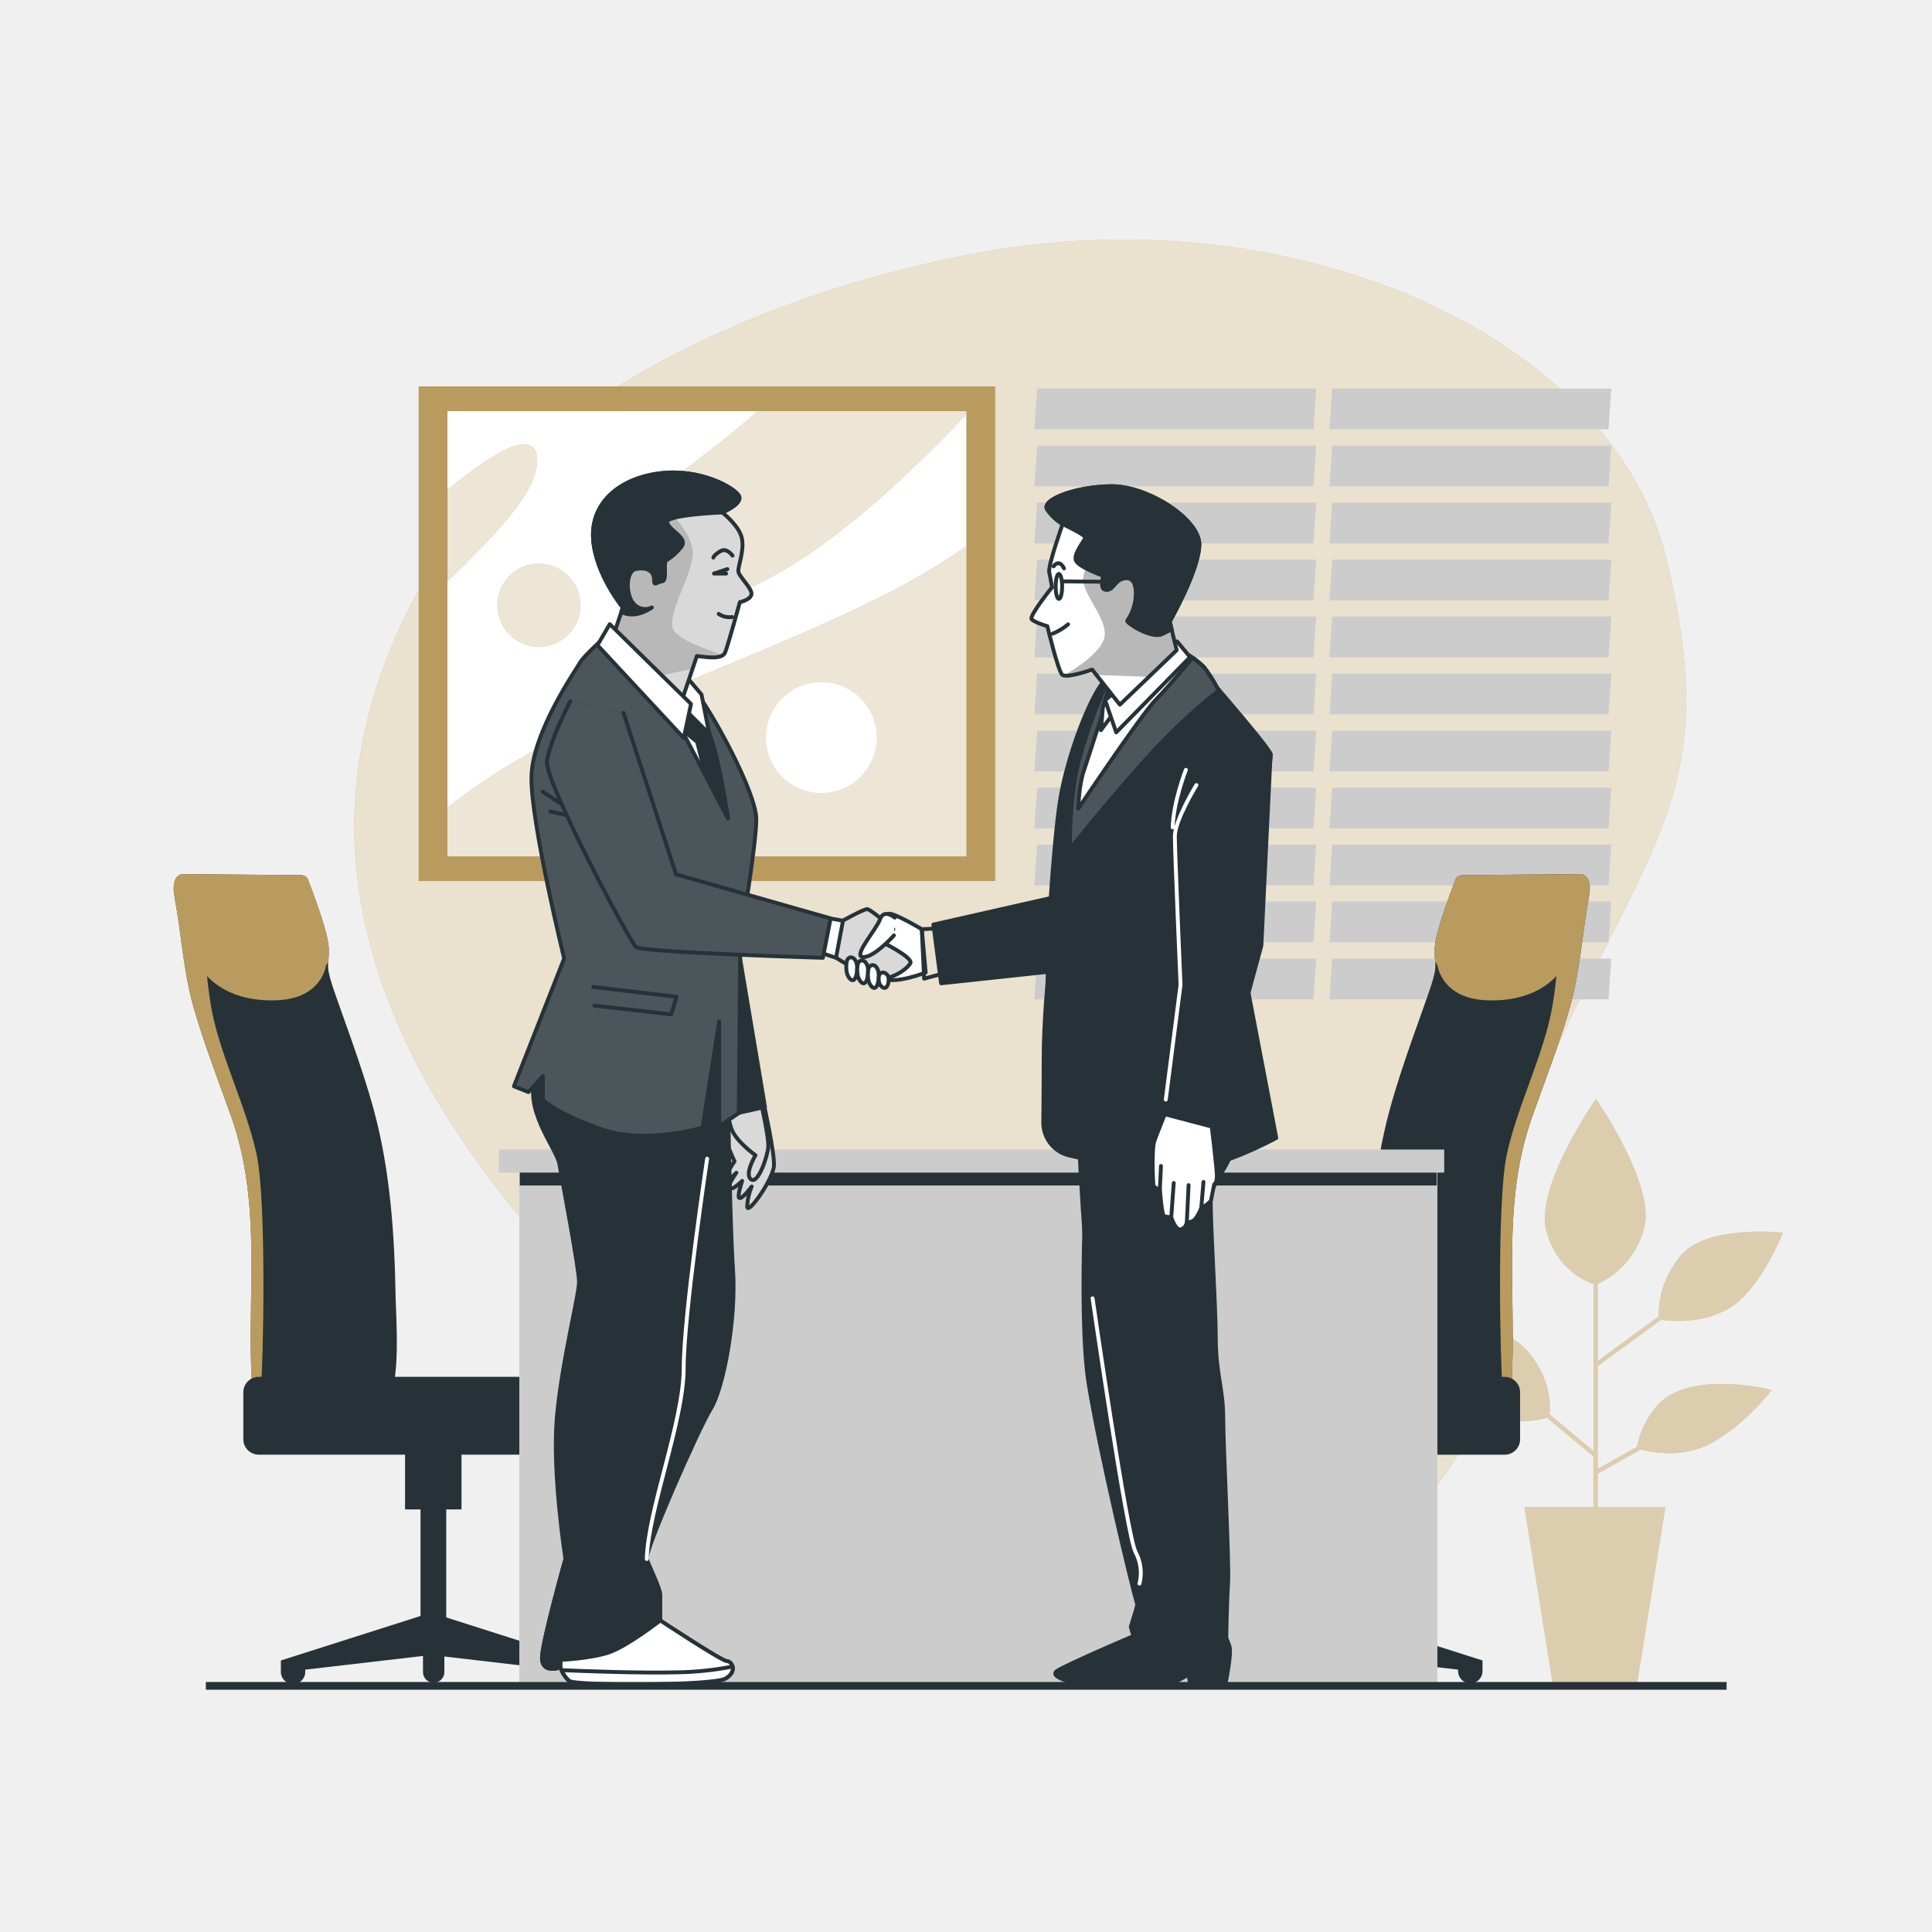
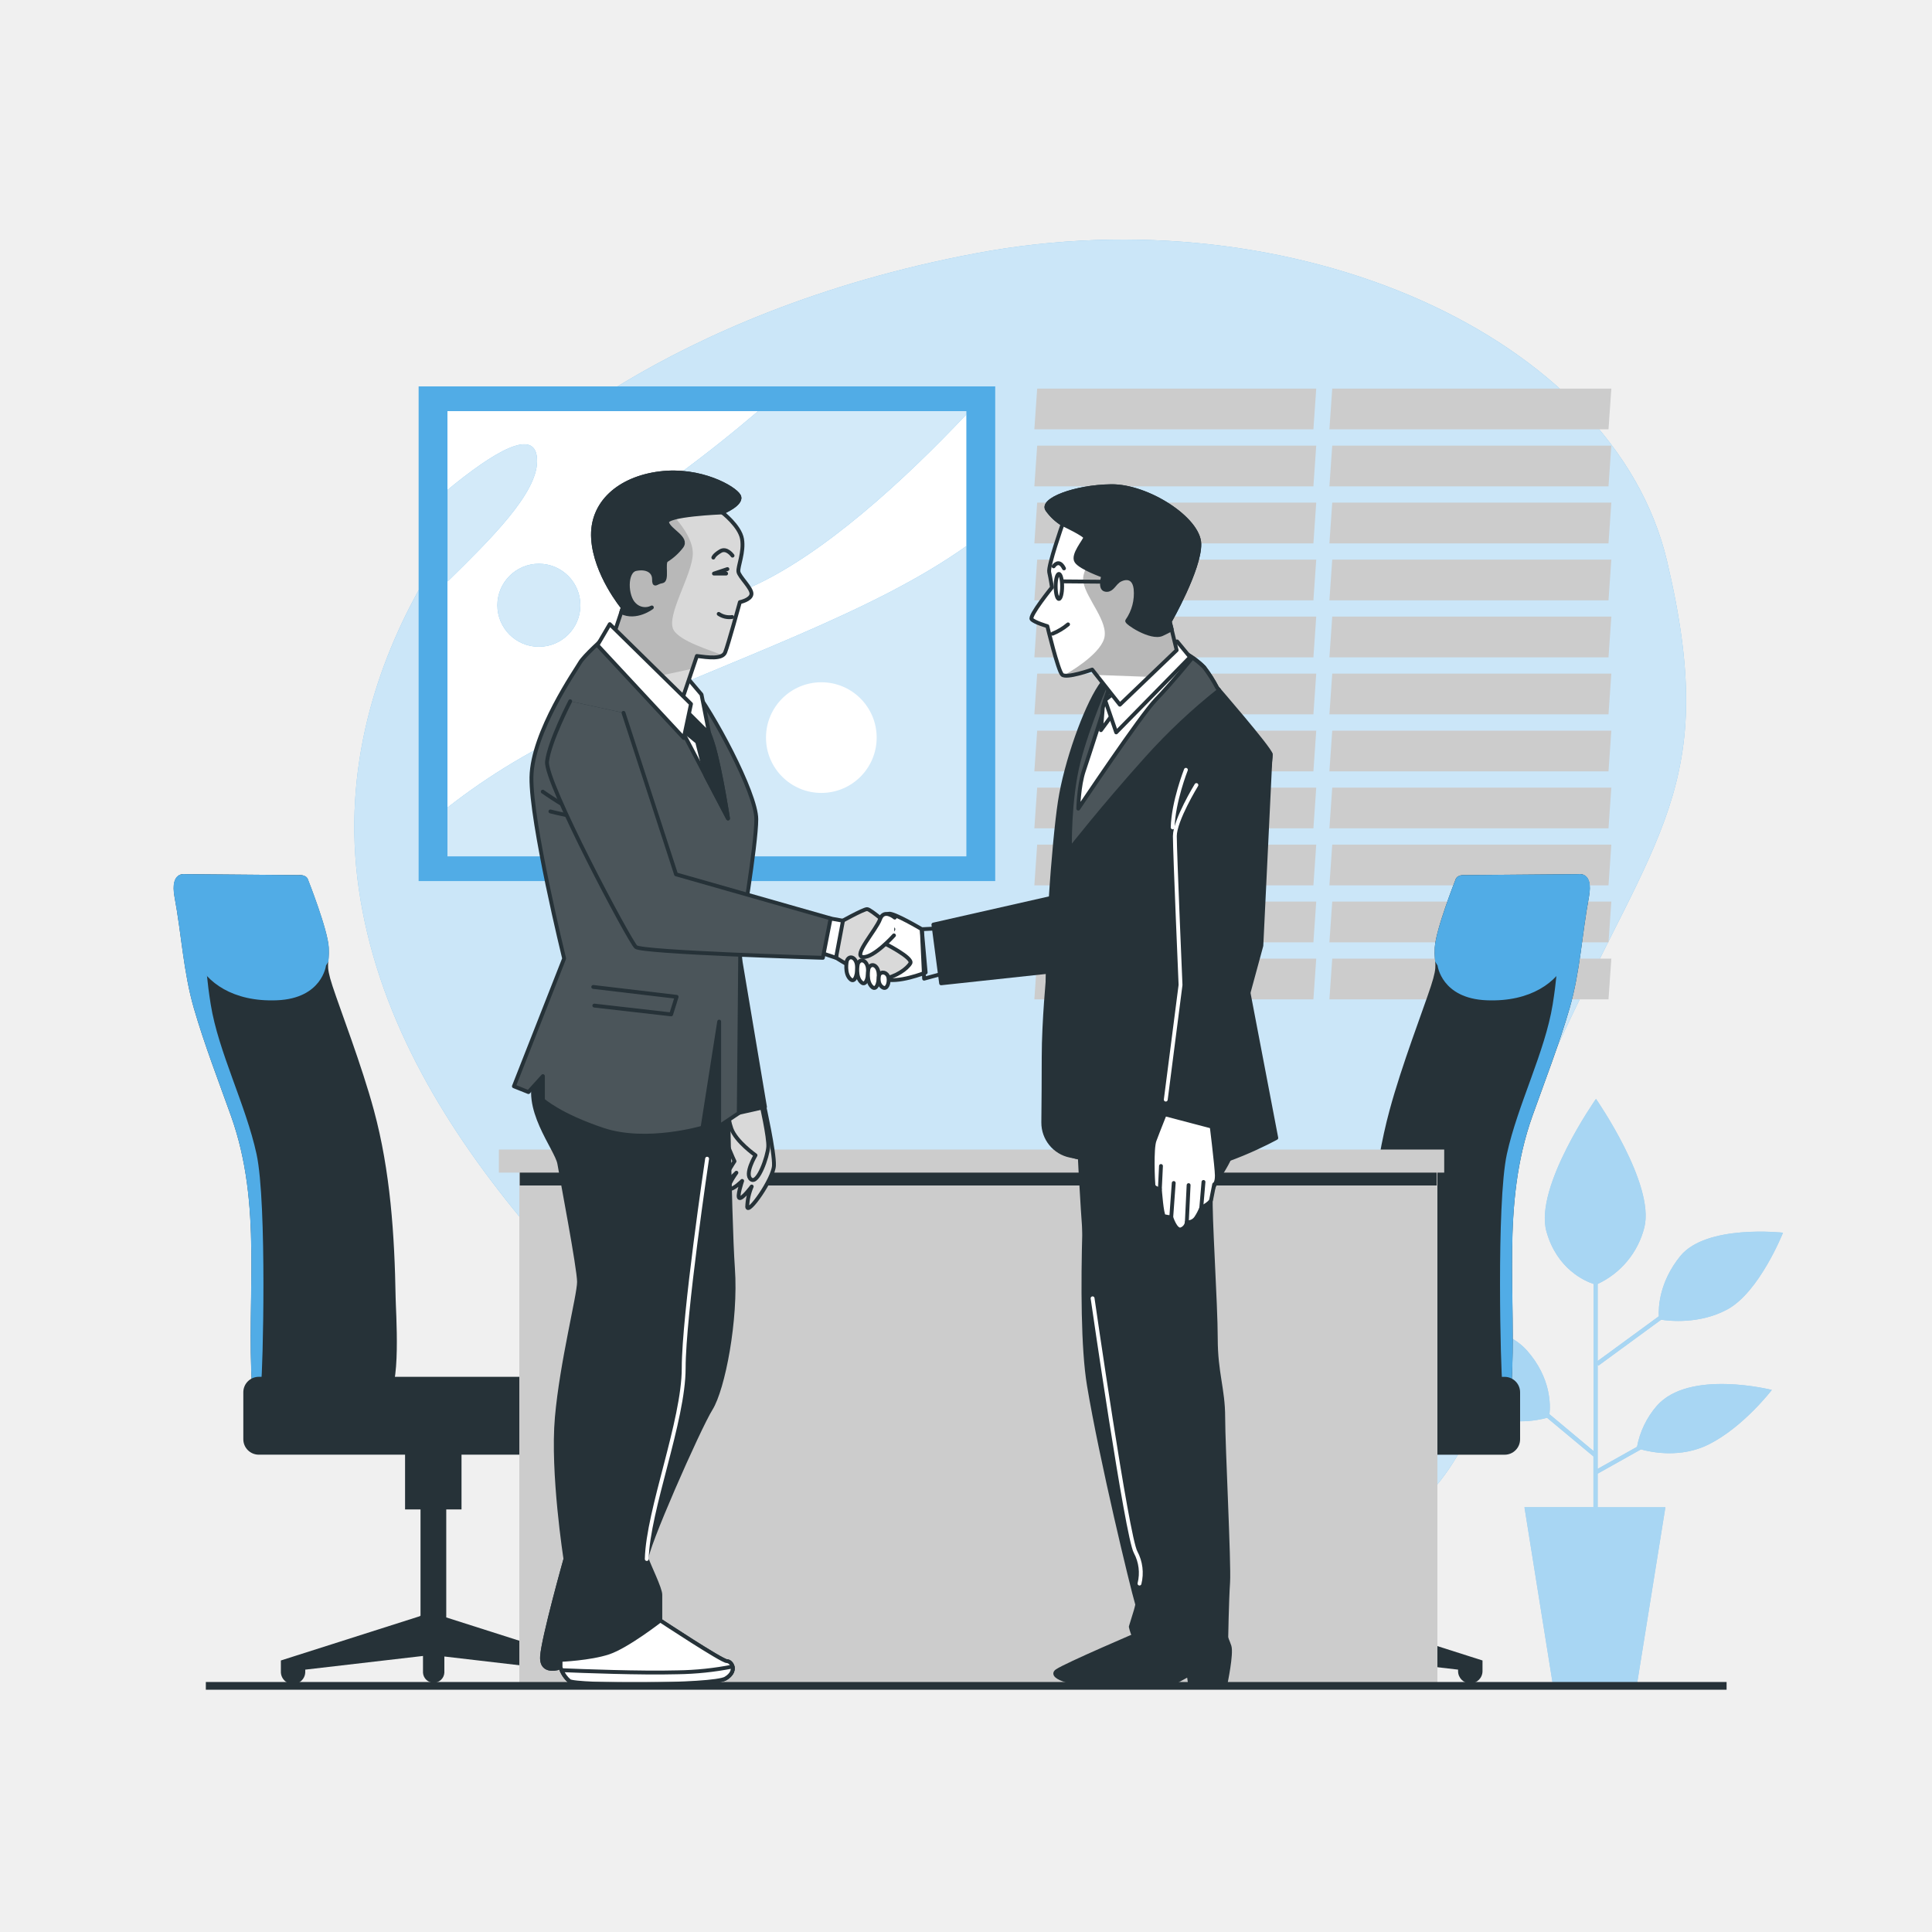
<svg xmlns="http://www.w3.org/2000/svg" viewBox="0 0 500 500">
  <defs>
    <clipPath id="freepik--clip-path--inject-123">
      <rect x="115.8" y="106.4" width="134.29" height="115.22" style="fill:#fff" />
    </clipPath>
    <clipPath id="freepik--clip-path-2--inject-123">
      <path d="M197.66,285.64s2.8,12.51,2.64,16-6.75,12.84-6.92,10.7a14.6,14.6,0,0,1,1.16-5.27s-2.31,3.13-3.13,3,.66-4.45.66-4.45-2.47,2.47-3.3,2,1.81-4.12,1.81-4.12-3,3.13-3.12,2.14,2.63-5.1,2.63-5.1-2.8-5.93-3-8.4a8,8,0,0,1,1.64-4.77Z" style="fill:#fff;stroke:#263238;stroke-linecap:round;stroke-linejoin:round" />
    </clipPath>
    <clipPath id="freepik--clip-path-3--inject-123">
      <path d="M197,285.64s2,8.73,1.82,11.2-2.64,9.71-4.45,8.39,1.15-6.25,1.15-6.25-5.08-3.57-6.25-6.92-.5-4.77-.5-4.77Z" style="fill:#fff;stroke:#263238;stroke-linecap:round;stroke-linejoin:round" />
    </clipPath>
    <clipPath id="freepik--clip-path-4--inject-123">
      <path d="M156.5,164.91s-5.45,4.88-6.39,6.57-12.38,18-12.57,29.66S146,248.06,146,248.06L133,281.13l3.76,1.5,3.75-4.13v6.2s4.32,3.94,15.58,7.69,25.72-.56,25.72-.56l4.31-27.44v27.07l5.07-3.38L191.6,243s4.13-24.21,4.13-31-11.45-28-16.52-34.16-13.52-11.26-16-13.14S156.5,164.91,156.5,164.91Z" style="fill:#263238;stroke:#263238;stroke-linecap:round;stroke-linejoin:round" />
    </clipPath>
    <clipPath id="freepik--clip-path-5--inject-123">
      <path d="M186.91,132.62s4.56,3.5,5.13,6.88-1.13,7.14-.94,8.45,3.56,4.32,3.38,5.82-3,2.06-3,2.06-3.06,11.14-3.81,13-4.51,1.31-7.32.94l-5.07,15L158.56,165.1l2.63-7.89s-7.13-8.63-7.7-17.83,6.76-15.58,17.27-16.89,19.34,3.75,20.46,5.82S186.91,132.62,186.91,132.62Z" style="fill:#fff;stroke:#263238;stroke-linecap:round;stroke-linejoin:round" />
    </clipPath>
    <clipPath id="freepik--clip-path-6--inject-123">
      <path d="M217,238.88s6.4-3.6,7.4-3.6,6.8,5.2,6.8,5.2l-2.4,3.6s7.6,3.8,6.8,5.2-3.8,3.6-7,4-12.2-5.4-12.2-5.4Z" style="fill:#fff;stroke:#263238;stroke-linecap:round;stroke-linejoin:round" />
    </clipPath>
    <clipPath id="freepik--clip-path-7--inject-123">
      <path d="M147.57,181.48s-5.4,10.4-6,15.6,21.4,46.6,23,48,48.39,2.8,48.39,2.8l2-10.2-40-11.4-13.6-41.8" style="fill:#263238;stroke:#263238;stroke-linecap:round;stroke-linejoin:round" />
    </clipPath>
    <clipPath id="freepik--clip-path-8--inject-123">
      <path d="M315,178a37.14,37.14,0,0,0-3.34-5.26,20,20,0,0,0-4.94-3.67c-6.36-2.51-14.68,1.13-19.51,5.73-.64,1.42-5.68,12.92-8.07,22.32-2.55,10-2.23,22.64-2.23,22.64s8.45-10.84,19.92-23.59a152.09,152.09,0,0,1,18.7-17.57Z" style="fill:#263238;stroke:#263238;stroke-linecap:round;stroke-linejoin:round" />
    </clipPath>
    <clipPath id="freepik--clip-path-9--inject-123">
      <path d="M275,135.63s-3.83,10.88-3.47,12.44.72,3.94.72,3.94-6,7.41-5.26,8.25,4.06,1.79,4.06,1.79,2.75,11.48,3.83,12.55,7.77-1.31,7.77-1.31l7.17,9.08,14.7-14.1-1.79-7.41s7.77-13.63,7.65-20.09S297,125.71,287.55,125.83s-18.29,3.59-16.5,6.1A13.54,13.54,0,0,0,275,135.63Z" style="fill:#fff;stroke:#263238;stroke-linecap:round;stroke-linejoin:round" />
    </clipPath>
  </defs>
  <g id="freepik--background-simple--inject-123">
-     <path d="M131.92,120.89s-48.27,45.74-39.06,109.2S158.55,342.56,203,383.34s107.55,46.38,153.07,15.17S377,327.83,402.72,271.56s42.49-68.19,28.69-126.42S335,50.12,252.77,65.51,131.92,120.89,131.92,120.89Z" style="fill:#B99B5F" />
+     <path d="M131.92,120.89s-48.27,45.74-39.06,109.2S158.55,342.56,203,383.34s107.55,46.38,153.07,15.17S377,327.83,402.72,271.56s42.49-68.19,28.69-126.42S335,50.12,252.77,65.51,131.92,120.89,131.92,120.89Z" style="fill:#51ace6" />
    <path d="M131.92,120.89s-48.27,45.74-39.06,109.2S158.55,342.56,203,383.34s107.55,46.38,153.07,15.17S377,327.83,402.72,271.56s42.49-68.19,28.69-126.42S335,50.12,252.77,65.51,131.92,120.89,131.92,120.89Z" style="fill:#fff;opacity:0.7" />
  </g>
  <g id="freepik--Window--inject-123">
    <polygon points="339.91 111.11 267.69 111.11 268.42 100.58 340.64 100.58 339.91 111.11" style="fill:#ccc" />
    <polygon points="339.91 125.86 267.69 125.86 268.42 115.33 340.64 115.33 339.91 125.86" style="fill:#ccc" />
    <polygon points="339.91 140.62 267.69 140.62 268.42 130.08 340.64 130.08 339.91 140.62" style="fill:#ccc" />
    <polygon points="339.91 155.37 267.69 155.37 268.42 144.83 340.64 144.83 339.91 155.37" style="fill:#ccc" />
    <polygon points="339.91 170.12 267.69 170.12 268.42 159.58 340.64 159.58 339.91 170.12" style="fill:#ccc" />
    <polygon points="339.91 184.87 267.69 184.87 268.42 174.34 340.64 174.34 339.91 184.87" style="fill:#ccc" />
    <polygon points="339.91 199.62 267.69 199.62 268.42 189.09 340.64 189.09 339.91 199.62" style="fill:#ccc" />
    <polygon points="339.91 214.38 267.69 214.38 268.42 203.84 340.64 203.84 339.91 214.38" style="fill:#ccc" />
    <polygon points="339.91 229.13 267.69 229.13 268.42 218.59 340.64 218.59 339.91 229.13" style="fill:#ccc" />
    <polygon points="339.91 243.88 267.69 243.88 268.42 233.34 340.64 233.34 339.91 243.88" style="fill:#ccc" />
    <polygon points="339.91 258.63 267.69 258.63 268.42 248.09 340.64 248.09 339.91 258.63" style="fill:#ccc" />
    <polygon points="416.28 111.11 344.05 111.11 344.78 100.58 417.01 100.58 416.28 111.11" style="fill:#ccc" />
    <polygon points="416.28 125.86 344.05 125.86 344.78 115.33 417.01 115.33 416.28 125.86" style="fill:#ccc" />
    <polygon points="416.28 140.62 344.05 140.62 344.78 130.08 417.01 130.08 416.28 140.62" style="fill:#ccc" />
    <polygon points="416.28 155.37 344.05 155.37 344.78 144.83 417.01 144.83 416.28 155.37" style="fill:#ccc" />
    <polygon points="416.28 170.12 344.05 170.12 344.78 159.58 417.01 159.58 416.28 170.12" style="fill:#ccc" />
    <polygon points="416.28 184.87 344.05 184.87 344.78 174.34 417.01 174.34 416.28 184.87" style="fill:#ccc" />
    <polygon points="416.28 199.62 344.05 199.62 344.78 189.09 417.01 189.09 416.28 199.62" style="fill:#ccc" />
    <polygon points="416.28 214.38 344.05 214.38 344.78 203.84 417.01 203.84 416.28 214.38" style="fill:#ccc" />
    <polygon points="416.28 229.13 344.05 229.13 344.78 218.59 417.01 218.59 416.28 229.13" style="fill:#ccc" />
    <polygon points="416.28 243.88 344.05 243.88 344.78 233.34 417.01 233.34 416.28 243.88" style="fill:#ccc" />
    <polygon points="416.28 258.63 344.05 258.63 344.78 248.09 417.01 248.09 416.28 258.63" style="fill:#ccc" />
  </g>
  <g id="freepik--Picture--inject-123">
-     <rect x="108.34" y="100" width="149.22" height="128.02" style="fill:#B99B5F" />
+     <rect x="108.34" y="100" width="149.22" height="128.02" style="fill:#51ace6" />
    <rect x="115.8" y="106.4" width="134.29" height="115.22" style="fill:#fff" />
    <g style="clip-path:url(#freepik--clip-path--inject-123)">
-       <path d="M250.09,141.33c-24.15,17.18-58.74,28.58-98.87,46.49A165.3,165.3,0,0,0,115.8,209v12.63H250.09Z" style="fill:#B99B5F" />
-       <path d="M250.09,106.4H196.2c-6,5.13-13.09,10.86-21.47,17-30.67,22.49-17.38,45,19.43,28.62,18.89-8.39,39.92-27.82,55.93-44.75Z" style="fill:#B99B5F" />
-       <path d="M139,119.32c0-9.39-11.69-2-23.15,7.44v23.71C127,139.53,139,127.72,139,119.32Z" style="fill:#B99B5F" />
-       <path d="M150.2,156.64a10.74,10.74,0,1,1-10.74-10.74A10.74,10.74,0,0,1,150.2,156.64Z" style="fill:#B99B5F" />
+       <path d="M250.09,141.33c-24.15,17.18-58.74,28.58-98.87,46.49A165.3,165.3,0,0,0,115.8,209v12.63H250.09Z" style="fill:#51ace6" />
+       <path d="M250.09,106.4H196.2c-6,5.13-13.09,10.86-21.47,17-30.67,22.49-17.38,45,19.43,28.62,18.89-8.39,39.92-27.82,55.93-44.75Z" style="fill:#51ace6" />
+       <path d="M139,119.32c0-9.39-11.69-2-23.15,7.44v23.71C127,139.53,139,127.72,139,119.32Z" style="fill:#51ace6" />
+       <path d="M150.2,156.64a10.74,10.74,0,1,1-10.74-10.74A10.74,10.74,0,0,1,150.2,156.64Z" style="fill:#51ace6" />
      <path d="M250.09,141.33c-24.15,17.18-58.74,28.58-98.87,46.49A165.3,165.3,0,0,0,115.8,209v12.63H250.09Z" style="fill:#fff;opacity:0.75" />
      <path d="M250.09,106.4H196.2c-6,5.13-13.09,10.86-21.47,17-30.67,22.49-17.38,45,19.43,28.62,18.89-8.39,39.92-27.82,55.93-44.75Z" style="fill:#fff;opacity:0.75" />
      <g style="opacity:0.75">
        <path d="M139,119.32c0-9.39-11.69-2-23.15,7.44v23.71C127,139.53,139,127.72,139,119.32Z" style="fill:#fff" />
      </g>
      <path d="M150.2,156.64a10.74,10.74,0,1,1-10.74-10.74A10.74,10.74,0,0,1,150.2,156.64Z" style="fill:#fff;opacity:0.75" />
    </g>
    <path d="M226.88,190.89a14.32,14.32,0,1,1-14.31-14.32A14.31,14.31,0,0,1,226.88,190.89Z" style="fill:#fff" />
  </g>
  <g id="freepik--Plants--inject-123">
-     <path d="M428.74,363.88a22.52,22.52,0,0,0-5.08,10.56l-10.19,5.71v-27l.2.27,16.23-11.88c2.05.32,9.93,1.22,17.11-2.65,8.34-4.49,14.43-19.87,14.43-19.87s-19.88-2.25-26.61,6.09c-5.46,6.76-5.65,13.31-5.52,15.54l-15.84,11.59V332.29a22.06,22.06,0,0,0,12.07-14.57c2.88-11.22-12.5-33.33-12.5-33.33s-16,22.76-12.83,34.3c2.72,9.77,10,12.87,12.19,13.59v43.25L401,366c.26-2.28.47-9.41-5.88-16.55-7.7-8.66-28.21-8-28.21-8s8.65,17.31,16,23.08c6.44,5,15.33,3,17.47,2.39l12,10v13.15H394.53l7.29,45.56h21.87L431,390.08H413.47v-8.7l11.2-6.28c2.72.76,10.33,2.32,17.53-1.28,9-4.49,16.35-14.11,16.35-14.11S437.08,354.26,428.74,363.88Z" style="fill:#B99B5F" />
+     <path d="M428.74,363.88a22.52,22.52,0,0,0-5.08,10.56l-10.19,5.71v-27l.2.27,16.23-11.88c2.05.32,9.93,1.22,17.11-2.65,8.34-4.49,14.43-19.87,14.43-19.87s-19.88-2.25-26.61,6.09c-5.46,6.76-5.65,13.31-5.52,15.54l-15.84,11.59V332.29a22.06,22.06,0,0,0,12.07-14.57c2.88-11.22-12.5-33.33-12.5-33.33s-16,22.76-12.83,34.3c2.72,9.77,10,12.87,12.19,13.59v43.25L401,366c.26-2.28.47-9.41-5.88-16.55-7.7-8.66-28.21-8-28.21-8s8.65,17.31,16,23.08c6.44,5,15.33,3,17.47,2.39l12,10v13.15H394.53l7.29,45.56h21.87L431,390.08H413.47v-8.7l11.2-6.28c2.72.76,10.33,2.32,17.53-1.28,9-4.49,16.35-14.11,16.35-14.11S437.08,354.26,428.74,363.88Z" style="fill:#51ace6" />
    <path d="M428.74,363.88a22.52,22.52,0,0,0-5.08,10.56l-10.19,5.71v-27l.2.27,16.23-11.88c2.05.32,9.93,1.22,17.11-2.65,8.34-4.49,14.43-19.87,14.43-19.87s-19.88-2.25-26.61,6.09c-5.46,6.76-5.65,13.31-5.52,15.54l-15.84,11.59V332.29a22.06,22.06,0,0,0,12.07-14.57c2.88-11.22-12.5-33.33-12.5-33.33s-16,22.76-12.83,34.3c2.72,9.77,10,12.87,12.19,13.59v43.25L401,366c.26-2.28.47-9.41-5.88-16.55-7.7-8.66-28.21-8-28.21-8s8.65,17.31,16,23.08c6.44,5,15.33,3,17.47,2.39l12,10v13.15H394.53l7.29,45.56h21.87L431,390.08H413.47v-8.7l11.2-6.28c2.72.76,10.33,2.32,17.53-1.28,9-4.49,16.35-14.11,16.35-14.11S437.08,354.26,428.74,363.88Z" style="fill:#fff;opacity:0.5" />
  </g>
  <g id="freepik--Desk--inject-123">
    <path d="M408.53,226.23l-29.43.25s-2-.25-2.43,1.21c0,0-5.11,12.9-5.35,17.52s1,3.89-1,10-7.54,20.43-10.7,32.11c-4.25,15.69-5.36,32.35-5.63,48.55,0,2.6-1.6,25,2.45,25,3.36,0,34.33,4.11,34.7-1.86,1.49-23.8-2.81-47.05,5.45-70.19,3.21-9,6.89-18.48,9.62-27.88s3.2-19.18,5-28.8C412.42,225.5,408.53,226.23,408.53,226.23Z" style="fill:#263238" />
-     <path d="M411.42,229.15c-.29-3.4-2.89-2.92-2.89-2.92l-29.43.25s-2-.25-2.43,1.21c0,0-5.11,12.9-5.35,17.52a21.2,21.2,0,0,0,.1,3.66l.62,1s1,8.51,12.65,9,18.25-4.87,20.68-10,3.41-13.38,5.35-18.25A16.16,16.16,0,0,1,411.42,229.15Z" style="fill:#B99B5F" />
-     <path d="M404.59,238.65c-2,7.11-.79,9.08-2.76,21.32s-9.08,26-11.85,38.69-1.57,57.24-1.18,59.22a17.12,17.12,0,0,1,.17,3.17c1.33-.5,2.13-1.18,2.19-2.11,1.49-23.8-2.81-47.05,5.45-70.19,3.21-9,6.89-18.48,9.62-27.88s3.2-19.18,5-28.8c.75-4-.43-5.31-1.46-5.7l0,0A53,53,0,0,0,404.59,238.65Z" style="fill:#B99B5F" />
+     <path d="M411.42,229.15c-.29-3.4-2.89-2.92-2.89-2.92l-29.43.25s-2-.25-2.43,1.21c0,0-5.11,12.9-5.35,17.52a21.2,21.2,0,0,0,.1,3.66l.62,1s1,8.51,12.65,9,18.25-4.87,20.68-10,3.41-13.38,5.35-18.25A16.16,16.16,0,0,1,411.42,229.15Z" style="fill:#51ace6" />
+     <path d="M404.59,238.65c-2,7.11-.79,9.08-2.76,21.32s-9.08,26-11.85,38.69-1.57,57.24-1.18,59.22a17.12,17.12,0,0,1,.17,3.17c1.33-.5,2.13-1.18,2.19-2.11,1.49-23.8-2.81-47.05,5.45-70.19,3.21-9,6.89-18.48,9.62-27.88s3.2-19.18,5-28.8c.75-4-.43-5.31-1.46-5.7l0,0A53,53,0,0,0,404.59,238.65Z" style="fill:#51ace6" />
    <path d="M347.74,418.28l-.2-.16V390.64h3.95V373.27h-14.6v17.37h3.94v27.95l-34.94,11.14v2.76a3.16,3.16,0,1,0,6.32,0v-.39l29.22-3.4v4.19a2.76,2.76,0,0,0,5.52,0v-4.33l30.4,3.54v.39a3.16,3.16,0,1,0,6.32,0v-2.76Z" style="fill:#263238" />
    <rect x="298.63" y="356.33" width="94.77" height="20.15" rx="4" style="fill:#263238" />
    <path d="M47.84,226.23l29.43.25s2-.25,2.44,1.21c0,0,5.11,12.9,5.35,17.52s-1,3.89,1,10,7.54,20.43,10.7,32.11c4.26,15.69,5.36,32.35,5.63,48.55,0,2.6,1.6,25-2.45,25-3.35,0-34.32,4.11-34.7-1.86-1.48-23.8,2.81-47.05-5.45-70.19-3.21-9-6.89-18.48-9.61-27.88s-3.2-19.18-5-28.8C44,225.5,47.84,226.23,47.84,226.23Z" style="fill:#263238" />
-     <path d="M45,229.15c.29-3.4,2.88-2.92,2.88-2.92l29.43.25s2-.25,2.44,1.21c0,0,5.11,12.9,5.35,17.52a22,22,0,0,1-.11,3.66l-.62,1s-1,8.51-12.65,9S53.44,254,51,248.86s-3.4-13.38-5.35-18.25A13.74,13.74,0,0,0,45,229.15Z" style="fill:#B99B5F" />
-     <path d="M51.78,238.65c2,7.11.79,9.08,2.76,21.32s9.09,26,11.85,38.69S68,355.9,67.57,357.88a18,18,0,0,0-.17,3.17c-1.32-.5-2.13-1.18-2.19-2.11-1.48-23.8,2.81-47.05-5.45-70.19-3.21-9-6.89-18.48-9.61-27.88s-3.2-19.18-5-28.8c-.74-4,.44-5.31,1.46-5.7l0,0A52.5,52.5,0,0,1,51.78,238.65Z" style="fill:#B99B5F" />
+     <path d="M45,229.15c.29-3.4,2.88-2.92,2.88-2.92l29.43.25s2-.25,2.44,1.21c0,0,5.11,12.9,5.35,17.52a22,22,0,0,1-.11,3.66l-.62,1s-1,8.51-12.65,9S53.44,254,51,248.86s-3.4-13.38-5.35-18.25A13.74,13.74,0,0,0,45,229.15Z" style="fill:#51ace6" />
+     <path d="M51.78,238.65c2,7.11.79,9.08,2.76,21.32s9.09,26,11.85,38.69S68,355.9,67.57,357.88a18,18,0,0,0-.17,3.17c-1.32-.5-2.13-1.18-2.19-2.11-1.48-23.8,2.81-47.05-5.45-70.19-3.21-9-6.89-18.48-9.61-27.88s-3.2-19.18-5-28.8c-.74-4,.44-5.31,1.46-5.7l0,0A52.5,52.5,0,0,1,51.78,238.65Z" style="fill:#51ace6" />
    <path d="M108.63,418.28l.2-.16V390.64h-4V373.27h14.61v17.37h-3.95v27.95l34.94,11.14v2.76a3.16,3.16,0,0,1-6.32,0v-.39L115,428.7v4.19a2.77,2.77,0,0,1-5.53,0v-4.33L79,432.1v.39a3.16,3.16,0,1,1-6.31,0v-2.76Z" style="fill:#263238" />
    <rect x="62.98" y="356.33" width="94.77" height="20.15" rx="4" transform="translate(220.72 732.8) rotate(180)" style="fill:#263238" />
    <rect x="134.4" y="299.74" width="237.6" height="136.56" style="fill:#ccc" />
    <rect x="134.52" y="303.02" width="237.3" height="3.78" style="fill:#263238" />
    <rect x="129.11" y="297.5" width="244.65" height="5.97" style="fill:#ccc" />
  </g>
  <g id="freepik--Characters--inject-123">
    <path d="M197.66,285.64s2.8,12.51,2.64,16-6.75,12.84-6.92,10.7a14.6,14.6,0,0,1,1.16-5.27s-2.31,3.13-3.13,3,.66-4.45.66-4.45-2.47,2.47-3.3,2,1.81-4.12,1.81-4.12-3,3.13-3.12,2.14,2.63-5.1,2.63-5.1-2.8-5.93-3-8.4a8,8,0,0,1,1.64-4.77Z" style="fill:#fff" />
    <g style="clip-path:url(#freepik--clip-path-2--inject-123)">
      <path d="M197.66,285.64s2.8,12.51,2.64,16-6.75,12.84-6.92,10.7a14.6,14.6,0,0,1,1.16-5.27s-2.31,3.13-3.13,3,.66-4.45.66-4.45-2.47,2.47-3.3,2,1.81-4.12,1.81-4.12-3,3.13-3.12,2.14,2.63-5.1,2.63-5.1-2.8-5.93-3-8.4a8,8,0,0,1,1.64-4.77Z" style="fill:#d9d9d9" />
    </g>
    <path d="M197.66,285.64s2.8,12.51,2.64,16-6.75,12.84-6.92,10.7a14.6,14.6,0,0,1,1.16-5.27s-2.31,3.13-3.13,3,.66-4.45.66-4.45-2.47,2.47-3.3,2,1.81-4.12,1.81-4.12-3,3.13-3.12,2.14,2.63-5.1,2.63-5.1-2.8-5.93-3-8.4a8,8,0,0,1,1.64-4.77Z" style="fill:none;stroke:#263238;stroke-linecap:round;stroke-linejoin:round" />
    <path d="M197,285.64s2,8.73,1.82,11.2-2.64,9.71-4.45,8.39,1.15-6.25,1.15-6.25-5.08-3.57-6.25-6.92-.5-4.77-.5-4.77Z" style="fill:#fff" />
    <g style="clip-path:url(#freepik--clip-path-3--inject-123)">
      <path d="M197,285.64s2,8.73,1.82,11.2-2.64,9.71-4.45,8.39,1.15-6.25,1.15-6.25-5.08-3.57-6.25-6.92-.5-4.77-.5-4.77Z" style="fill:#d9d9d9" />
    </g>
    <path d="M197,285.64s2,8.73,1.82,11.2-2.64,9.71-4.45,8.39,1.15-6.25,1.15-6.25-5.08-3.57-6.25-6.92-.5-4.77-.5-4.77Z" style="fill:none;stroke:#263238;stroke-linecap:round;stroke-linejoin:round" />
    <polygon points="190.97 244.73 197.98 286.48 188.1 288.71 178.22 256.52 190.97 244.73" style="fill:#263238;stroke:#263238;stroke-linecap:round;stroke-linejoin:round" />
    <path d="M188.1,265.13s.64,49.72,1.59,63.11-2.55,31.24-5.73,36.34-17.22,37-16.58,38.89,3.51,7.65,3.51,9.24v6.69s15.93,10.52,17.21,10.52,2.87,2.55-.32,4.47-38.89,1.91-40.48.63a7.72,7.72,0,0,1-2.23-3.5s-5.1,1.91-4.78-2.87,6.05-25.18,6.05-25.18-3.5-22.32-2.23-36.66,5.74-31.56,5.74-35.06-4.46-26.78-5.1-30.6-9.88-14.67-5.74-23.27,7.33-22.32,8.61-23.27,18.49-1.6,25.5,0S187.78,256.2,188.1,265.13Z" style="fill:#263238;stroke:#263238;stroke-linecap:round;stroke-linejoin:round" />
    <path d="M156.5,164.91s-5.45,4.88-6.39,6.57-12.38,18-12.57,29.66S146,248.06,146,248.06L133,281.13l3.76,1.5,3.75-4.13v6.2s4.32,3.94,15.58,7.69,25.72-.56,25.72-.56l4.31-27.44v27.07l5.07-3.38L191.6,243s4.13-24.21,4.13-31-11.45-28-16.52-34.16-13.52-11.26-16-13.14S156.5,164.91,156.5,164.91Z" style="fill:#263238" />
    <g style="clip-path:url(#freepik--clip-path-4--inject-123)">
      <path d="M156.5,164.91s-5.45,4.88-6.39,6.57-12.38,18-12.57,29.66S146,248.06,146,248.06L133,281.13l3.76,1.5,3.75-4.13v6.2s4.32,3.94,15.58,7.69,25.72-.56,25.72-.56l4.31-27.44v27.07l5.07-3.38L191.6,243s4.13-24.21,4.13-31-11.45-28-16.52-34.16-13.52-11.26-16-13.14S156.5,164.91,156.5,164.91Z" style="fill:#fff;opacity:0.17" />
      <path d="M140.46,204.88s6.82,4.83,11.36,6.53" style="fill:none;stroke:#263238;stroke-linecap:round;stroke-linejoin:round" />
      <path d="M142.45,210s7.67,2,11.64,2" style="fill:none;stroke:#263238;stroke-linecap:round;stroke-linejoin:round" />
      <polyline points="153.53 255.42 175.11 257.98 173.69 262.52 153.81 260.25" style="fill:none;stroke:#263238;stroke-linecap:round;stroke-linejoin:round" />
    </g>
    <path d="M156.5,164.91s-5.45,4.88-6.39,6.57-12.38,18-12.57,29.66S146,248.06,146,248.06L133,281.13l3.76,1.5,3.75-4.13v6.2s4.32,3.94,15.58,7.69,25.72-.56,25.72-.56l4.31-27.44v27.07l5.07-3.38L191.6,243s4.13-24.21,4.13-31-11.45-28-16.52-34.16-13.52-11.26-16-13.14S156.5,164.91,156.5,164.91Z" style="fill:none;stroke:#263238;stroke-linecap:round;stroke-linejoin:round" />
    <path d="M155.37,166l20.84,22.53,12.2,23.28s-2.63-17.27-4.88-22S171.14,173.36,170,170.73,155.37,166,155.37,166Z" style="fill:#fff;stroke:#263238;stroke-linecap:round;stroke-linejoin:round" />
    <path d="M182.64,200.83l5.77,11s-1.79-11.77-3.69-18.52l-1.19-3.45a62.49,62.49,0,0,0-5.42-8l-3.27-.65,1.37,7.36,4.22,3.45Z" style="fill:#263238;stroke:#263238;stroke-linecap:round;stroke-linejoin:round" />
    <path d="M177.08,174.49l1.08,1.25,3.39,4,2,10.16-8.69-8.67S176,176,177.08,174.49Z" style="fill:#fff;stroke:#263238;stroke-linecap:round;stroke-linejoin:round" />
    <path d="M186.91,132.62s4.56,3.5,5.13,6.88-1.13,7.14-.94,8.45,3.56,4.32,3.38,5.82-3,2.06-3,2.06-3.06,11.14-3.81,13-4.51,1.31-7.32.94l-5.07,15L158.56,165.1l2.63-7.89s-7.13-8.63-7.7-17.83,6.76-15.58,17.27-16.89,19.34,3.75,20.46,5.82S186.91,132.62,186.91,132.62Z" style="fill:#fff" />
    <g style="clip-path:url(#freepik--clip-path-5--inject-123)">
      <path d="M186.91,132.62s4.56,3.5,5.13,6.88-1.13,7.14-.94,8.45,3.56,4.32,3.38,5.82-3,2.06-3,2.06-3.06,11.14-3.81,13-4.51,1.31-7.32.94l-5.07,15L158.56,165.1l2.63-7.89s-7.13-8.63-7.7-17.83,6.76-15.58,17.27-16.89,19.34,3.75,20.46,5.82S186.91,132.62,186.91,132.62Z" style="fill:#d9d9d9" />
      <path d="M167.43,175.56c2.82-.57,7.55-1.55,11.81-2.51l1.1-3.26c2.34.31,5.34.75,6.7-.2-3.2-1.32-11.12-3.63-12.74-6.6-2-3.69,5-14.43,5-19.8s-6.71-11.41-6.71-11.41c-3.23-3.07-9.12-4-14.35-4a14.08,14.08,0,0,0-4.78,11.65c.57,9.2,7.7,17.83,7.7,17.83l-2.63,7.89Z" style="fill:#b8b8b8" />
    </g>
    <path d="M186.91,132.62s4.56,3.5,5.13,6.88-1.13,7.14-.94,8.45,3.56,4.32,3.38,5.82-3,2.06-3,2.06-3.06,11.14-3.81,13-4.51,1.31-7.32.94l-5.07,15L158.56,165.1l2.63-7.89s-7.13-8.63-7.7-17.83,6.76-15.58,17.27-16.89,19.34,3.75,20.46,5.82S186.91,132.62,186.91,132.62Z" style="fill:none;stroke:#263238;stroke-linecap:round;stroke-linejoin:round" />
    <path d="M186.91,132.62s5.44-2.25,4.31-4.31-9.95-7.14-20.46-5.82-17.83,7.69-17.27,16.89,7.7,17.83,7.7,17.83l-.4,1.2c3.89,1.9,7.91-1.2,7.91-1.2a3.87,3.87,0,0,1-4.51-.75c-2.25-2.06-2.44-8.63.38-9.2s4.69.57,4.69,2.63.56.75,2.07.56.18-4.69,1.12-5.44a14.69,14.69,0,0,0,3.94-3.57c1.69-2.25-3.19-4.12-3.75-6.19S186.91,132.62,186.91,132.62Z" style="fill:#263238;stroke:#263238;stroke-linecap:round;stroke-linejoin:round" />
    <polyline points="188.25 147.28 184.77 148.44 187.92 148.44" style="fill:none;stroke:#263238;stroke-linecap:round;stroke-linejoin:round" />
    <path d="M189.58,143.8s-1.49-2.15-3.15-1.16-1.82,1.66-1.82,1.66" style="fill:none;stroke:#263238;stroke-linecap:round;stroke-linejoin:round" />
    <path d="M186,158.88a4.89,4.89,0,0,0,3.48.8" style="fill:none;stroke:#263238;stroke-linecap:round;stroke-linejoin:round" />
    <polygon points="157.81 161.53 178.83 182.18 176.96 191 154.62 166.97 157.81 161.53" style="fill:#fff;stroke:#263238;stroke-linecap:round;stroke-linejoin:round" />
    <path d="M238.56,240.48s-7.4-4.4-8.6-4-12.8,8.8-12,10.8,7,4.6,10.6,6,11-1.6,11-1.6Z" style="fill:#fff;stroke:#263238;stroke-linecap:round;stroke-linejoin:round" />
    <path d="M217,238.88s6.4-3.6,7.4-3.6,6.8,5.2,6.8,5.2l-2.4,3.6s7.6,3.8,6.8,5.2-3.8,3.6-7,4-12.2-5.4-12.2-5.4Z" style="fill:#fff" />
    <g style="clip-path:url(#freepik--clip-path-6--inject-123)">
      <path d="M217,238.88s6.4-3.6,7.4-3.6,6.8,5.2,6.8,5.2l-2.4,3.6s7.6,3.8,6.8,5.2-3.8,3.6-7,4-12.2-5.4-12.2-5.4Z" style="fill:#d9d9d9" />
    </g>
    <path d="M217,238.88s6.4-3.6,7.4-3.6,6.8,5.2,6.8,5.2l-2.4,3.6s7.6,3.8,6.8,5.2-3.8,3.6-7,4-12.2-5.4-12.2-5.4Z" style="fill:none;stroke:#263238;stroke-linecap:round;stroke-linejoin:round" />
    <polygon points="212.56 237.28 218.16 238.28 216.36 247.88 211.56 246.28 212.56 237.28" style="fill:#fff;stroke:#263238;stroke-linecap:round;stroke-linejoin:round" />
    <path d="M147.57,181.48s-5.4,10.4-6,15.6,21.4,46.6,23,48,48.39,2.8,48.39,2.8l2-10.2-40-11.4-13.6-41.8" style="fill:#263238" />
    <g style="clip-path:url(#freepik--clip-path-7--inject-123)">
      <path d="M147.57,181.48s-5.4,10.4-6,15.6,21.4,46.6,23,48,48.39,2.8,48.39,2.8l2-10.2-40-11.4-13.6-41.8" style="fill:#fff;opacity:0.17" />
    </g>
    <path d="M147.57,181.48s-5.4,10.4-6,15.6,21.4,46.6,23,48,48.39,2.8,48.39,2.8l2-10.2-40-11.4-13.6-41.8" style="fill:none;stroke:#263238;stroke-linecap:round;stroke-linejoin:round" />
    <path d="M231.56,237.48s-2.8-2.4-3.8.4-7.2,9.6-4.4,9.8,8-5.6,8-5.6" style="fill:#fff;stroke:#263238;stroke-linecap:round;stroke-linejoin:round" />
    <path d="M219.16,248.68s-.72,3.37,1,4.8c1.21,1,1.89-1.8,1.6-3.8S219.76,247.08,219.16,248.68Z" style="fill:#fff;stroke:#263238;stroke-linecap:round;stroke-linejoin:round" />
    <path d="M222,249.48s-.72,3.37,1,4.8c1.21,1,1.89-1.8,1.6-3.8S222.56,247.88,222,249.48Z" style="fill:#fff;stroke:#263238;stroke-linecap:round;stroke-linejoin:round" />
    <path d="M224.76,250.68s-.72,3.37,1,4.8c1.21,1,1.89-1.8,1.6-3.8S225.36,249.08,224.76,250.68Z" style="fill:#fff;stroke:#263238;stroke-linecap:round;stroke-linejoin:round" />
    <path d="M227.53,252.31s-.66,2.27.92,3.23c1.11.68,1.74-1.21,1.47-2.56S228.08,251.23,227.53,252.31Z" style="fill:#fff;stroke:#263238;stroke-linecap:round;stroke-linejoin:round" />
    <polygon points="238.56 240.48 239.16 253.28 243.56 252.08 242.56 240.28 238.56 240.48" style="fill:none;stroke:#263238;stroke-linecap:round;stroke-linejoin:round" />
    <polygon points="241.56 239.28 243.56 254.48 276.96 250.88 277.76 231.08 241.56 239.28" style="fill:#263238;stroke:#263238;stroke-linecap:round;stroke-linejoin:round" />
    <path d="M183,299.87s-6.06,40.48-6.06,54.19-9.24,36.66-9.56,49.41" style="fill:none;stroke:#fff;stroke-linecap:round;stroke-linejoin:round" />
    <path d="M147.3,435c1.59,1.28,37.29,1.28,40.48-.63s1.59-4.47.32-4.47-17.21-10.52-17.21-10.52-8.61,6.7-13.39,8.29-12.43,1.91-12.43,1.91v1.92A7.72,7.72,0,0,0,147.3,435Z" style="fill:#fff;stroke:#263238;stroke-linecap:round;stroke-linejoin:round" />
    <path d="M187.78,434.39c1.68-1,2-2.2,1.8-3.09a78.85,78.85,0,0,1-14.23,1.49c-9.63.26-24.78-.33-30-.55a7.17,7.17,0,0,0,2,2.78C148.89,436.3,184.59,436.3,187.78,434.39Z" style="fill:#fff;stroke:#263238;stroke-linecap:round;stroke-linejoin:round" />
    <path d="M144.14,431.77l.93-2.17,1.27-26.13s-5.74,20.4-6.05,25.18C140.05,432.13,142.69,432.06,144.14,431.77Z" style="fill:#263238;stroke:#263238;stroke-linecap:round;stroke-linejoin:round" />
    <path d="M281.81,291.9s-3.18,47.5,0,66.62S293,410.8,294.24,414.94a22,22,0,0,1,1,7.65l17.85,2.55s-5.42-62.79-5.42-70.12,6.06-62.16,6.06-62.16Z" style="fill:#263238;stroke:#263238;stroke-linecap:round;stroke-linejoin:round" />
    <path d="M295.2,422.59s-19.44,8.29-21.68,9.88,4.79,3.83,13.39,3.83,17.22-1,17.22-1l3.5-1.91.32,2.23h9.24s1.6-7.65,1-9.56a35.26,35.26,0,0,0-1.59-3.83Z" style="fill:#263238;stroke:#263238;stroke-linecap:round;stroke-linejoin:round" />
    <path d="M278.94,288.08s1.6,45.58,5.42,61.84,10.52,55.78,10.52,59.92a24.39,24.39,0,0,1-.95,7L292.65,421a12.83,12.83,0,0,0,1,2.87s8.28,1.91,13.7,1.91a36,36,0,0,0,10-1.51s.17-10,.49-14.75-1.27-35.38-1.27-42.71-1.92-11.48-1.92-20.4-1.59-32.83-1.27-36.66,4.78-8,5.74-12.75,1.91-9.88,1.91-9.88Z" style="fill:#263238;stroke:#263238;stroke-linecap:round;stroke-linejoin:round" />
    <path d="M282.76,336s8.91,61.81,11.14,65.71a11.36,11.36,0,0,1,1,8.12" style="fill:none;stroke:#fff;stroke-linecap:round;stroke-linejoin:round" />
    <path d="M271.29,252.06s-1.19,12.19-1.19,21.51c0,5.2-.05,12-.1,16.92a8.72,8.72,0,0,0,7,8.61,33.43,33.43,0,0,0,6.37.77l-7.49-46.38S272.49,247.76,271.29,252.06Z" style="fill:#263238;stroke:#263238;stroke-linecap:round;stroke-linejoin:round" />
    <path d="M306.68,169a20,20,0,0,1,4.94,3.67A37.14,37.14,0,0,1,315,178s13.55,15.62,13.87,17.21-7.65,51.8-7.65,51.8l9.08,47.49s-14.66,8.13-25.82,8.61c-7.85.34-19.66-2.17-26-3.69a6.18,6.18,0,0,1-4.73-5.46c-.62-6.68-1.78-20-2.46-32.61-.78-14.65,1.44-43.67,3-53.87s6.54-24.06,10.36-29.8S299,166,306.68,169Z" style="fill:#263238;stroke:#263238;stroke-linecap:round;stroke-linejoin:round" />
    <path d="M315,178a37.14,37.14,0,0,0-3.34-5.26,20,20,0,0,0-4.94-3.67c-6.36-2.51-14.68,1.13-19.51,5.73-.64,1.42-5.68,12.92-8.07,22.32-2.55,10-2.23,22.64-2.23,22.64s8.45-10.84,19.92-23.59a152.09,152.09,0,0,1,18.7-17.57Z" style="fill:#263238" />
    <g style="clip-path:url(#freepik--clip-path-8--inject-123)">
      <path d="M315,178a37.14,37.14,0,0,0-3.34-5.26,20,20,0,0,0-4.94-3.67c-6.36-2.51-14.68,1.13-19.51,5.73-.64,1.42-5.68,12.92-8.07,22.32-2.55,10-2.23,22.64-2.23,22.64s8.45-10.84,19.92-23.59a152.09,152.09,0,0,1,18.7-17.57Z" style="fill:#fff;opacity:0.17" />
    </g>
    <path d="M315,178a37.14,37.14,0,0,0-3.34-5.26,20,20,0,0,0-4.94-3.67c-6.36-2.51-14.68,1.13-19.51,5.73-.64,1.42-5.68,12.92-8.07,22.32-2.55,10-2.23,22.64-2.23,22.64s8.45-10.84,19.92-23.59a152.09,152.09,0,0,1,18.7-17.57Z" style="fill:none;stroke:#263238;stroke-linecap:round;stroke-linejoin:round" />
    <path d="M286.12,182.13s-4.31,13.51-5.62,17.33-1.44,9.81-1.44,9.81,16.14-24.15,20.08-28.21,9.09-10.4,9.09-10.4l-3.47-1Z" style="fill:#fff;stroke:#263238;stroke-linecap:round;stroke-linejoin:round" />
    <path d="M287.31,177.23s-1.91,5.62-1.91,6-.48,5.74-.48,5.74l6.81-9.21Z" style="fill:#fff;stroke:#263238;stroke-linecap:round;stroke-linejoin:round" />
    <polygon points="304.64 166 286 181.18 288.87 189.54 307.99 170.06 304.64 166" style="fill:#fff;stroke:#263238;stroke-linecap:round;stroke-linejoin:round" />
    <path d="M302.23,286.4s-2.65,6.59-3.44,8.75-.39,10.62-.29,11.51,1.67,1.08,1.67,1.08.49,6.78,1.08,7a10.5,10.5,0,0,0,1.87.29s1.08,3.45,2.46,3.15a2.24,2.24,0,0,0,1.57-1.87,2.6,2.6,0,0,0,2.36-1.08,12.8,12.8,0,0,0,1.38-2.65s2.36-1.18,2.55-2.07.79-4,.79-4,.69-.2.69-2.26-1.57-14.75-1.57-14.75Z" style="fill:#fff;stroke:#263238;stroke-linecap:round;stroke-linejoin:round" />
    <line x1="300.17" y1="307.74" x2="300.46" y2="301.76" style="fill:none;stroke:#263238;stroke-linecap:round;stroke-linejoin:round" />
    <line x1="303.12" y1="315.01" x2="303.76" y2="306.16" style="fill:none;stroke:#263238;stroke-linecap:round;stroke-linejoin:round" />
    <line x1="307.15" y1="316.29" x2="307.61" y2="306.71" style="fill:none;stroke:#263238;stroke-linecap:round;stroke-linejoin:round" />
    <line x1="310.89" y1="312.56" x2="311.46" y2="305.89" style="fill:none;stroke:#263238;stroke-linecap:round;stroke-linejoin:round" />
    <path d="M321.66,190.86l7.17,4.3-2.39,49.57-12.75,46.85-12.11-3.18,3.82-37-1.91-37.29s2.71-8.69,8.92-13.47" style="fill:#263238;stroke:#263238;stroke-linecap:round;stroke-linejoin:round" />
    <path d="M306.91,199.23s-3.26,8.28-3.42,14.9" style="fill:none;stroke:#fff;stroke-linecap:round;stroke-linejoin:round" />
    <path d="M309.63,203.17s-5.58,9.11-5.58,13.23,1.47,38.5,1.47,38.5l-3.82,29.68" style="fill:none;stroke:#fff;stroke-linecap:round;stroke-linejoin:round" />
    <path d="M275,135.63s-3.83,10.88-3.47,12.44.72,3.94.72,3.94-6,7.41-5.26,8.25,4.06,1.79,4.06,1.79,2.75,11.48,3.83,12.55,7.77-1.31,7.77-1.31l7.17,9.08,14.7-14.1-1.79-7.41s7.77-13.63,7.65-20.09S297,125.71,287.55,125.83s-18.29,3.59-16.5,6.1A13.54,13.54,0,0,0,275,135.63Z" style="fill:#fff" />
    <g style="clip-path:url(#freepik--clip-path-9--inject-123)">
      <path d="M305.74,133.3a21,21,0,0,0-5.29,1.5l-14.09,5.71s-6.71,5.7-6,10.06,6.71,10.4,5.37,14.76-9.73,9.06-9.73,9.06l2.63.1c2-.47,4.06-1.2,4.06-1.2l1.1,1.39,13.58.49,7.19-6.9-1.79-7.41s7.77-13.63,7.65-20.09C310.34,138.39,308.5,135.72,305.74,133.3Z" style="fill:#b8b8b8" />
    </g>
    <path d="M275,135.63s-3.83,10.88-3.47,12.44.72,3.94.72,3.94-6,7.41-5.26,8.25,4.06,1.79,4.06,1.79,2.75,11.48,3.83,12.55,7.77-1.31,7.77-1.31l7.17,9.08,14.7-14.1-1.79-7.41s7.77-13.63,7.65-20.09S297,125.71,287.55,125.83s-18.29,3.59-16.5,6.1A13.54,13.54,0,0,0,275,135.63Z" style="fill:none;stroke:#263238;stroke-linecap:round;stroke-linejoin:round" />
    <path d="M302.73,160.86s7.77-13.63,7.65-20.09S297,125.71,287.55,125.83s-18.29,3.59-16.5,6.1a13.54,13.54,0,0,0,3.95,3.7s5.86,2.75,5.86,3.47-3.47,4.54-2.27,6.22,6.93,3.7,6.93,3.7-1,3.23.48,3.59,2.15-1.08,3.1-2,4.31-2.28,4.79,1.79a12.35,12.35,0,0,1-2.16,8.25c-.47.35,6.1,4.78,9,3.46.75-.34,1.63-.79,2.51-1.26Z" style="fill:#263238;stroke:#263238;stroke-linecap:round;stroke-linejoin:round" />
    <ellipse cx="274.04" cy="151.77" rx="0.84" ry="3.23" style="fill:none;stroke:#263238;stroke-linecap:round;stroke-linejoin:round" />
    <line x1="275" y1="150.46" x2="289.1" y2="150.58" style="fill:none;stroke:#263238;stroke-linecap:round;stroke-linejoin:round" />
    <path d="M272.68,146.57s1.34-2.14,2.68.53" style="fill:none;stroke:#263238;stroke-linecap:round;stroke-linejoin:round" />
    <path d="M272.41,164a15.09,15.09,0,0,0,4-2.41" style="fill:none;stroke:#263238;stroke-linecap:round;stroke-linejoin:round" />
  </g>
  <g id="freepik--Floor--inject-123">
    <line x1="53.27" y1="436.3" x2="446.84" y2="436.3" style="fill:none;stroke:#263238;stroke-miterlimit:10;stroke-width:2px" />
  </g>
</svg>
